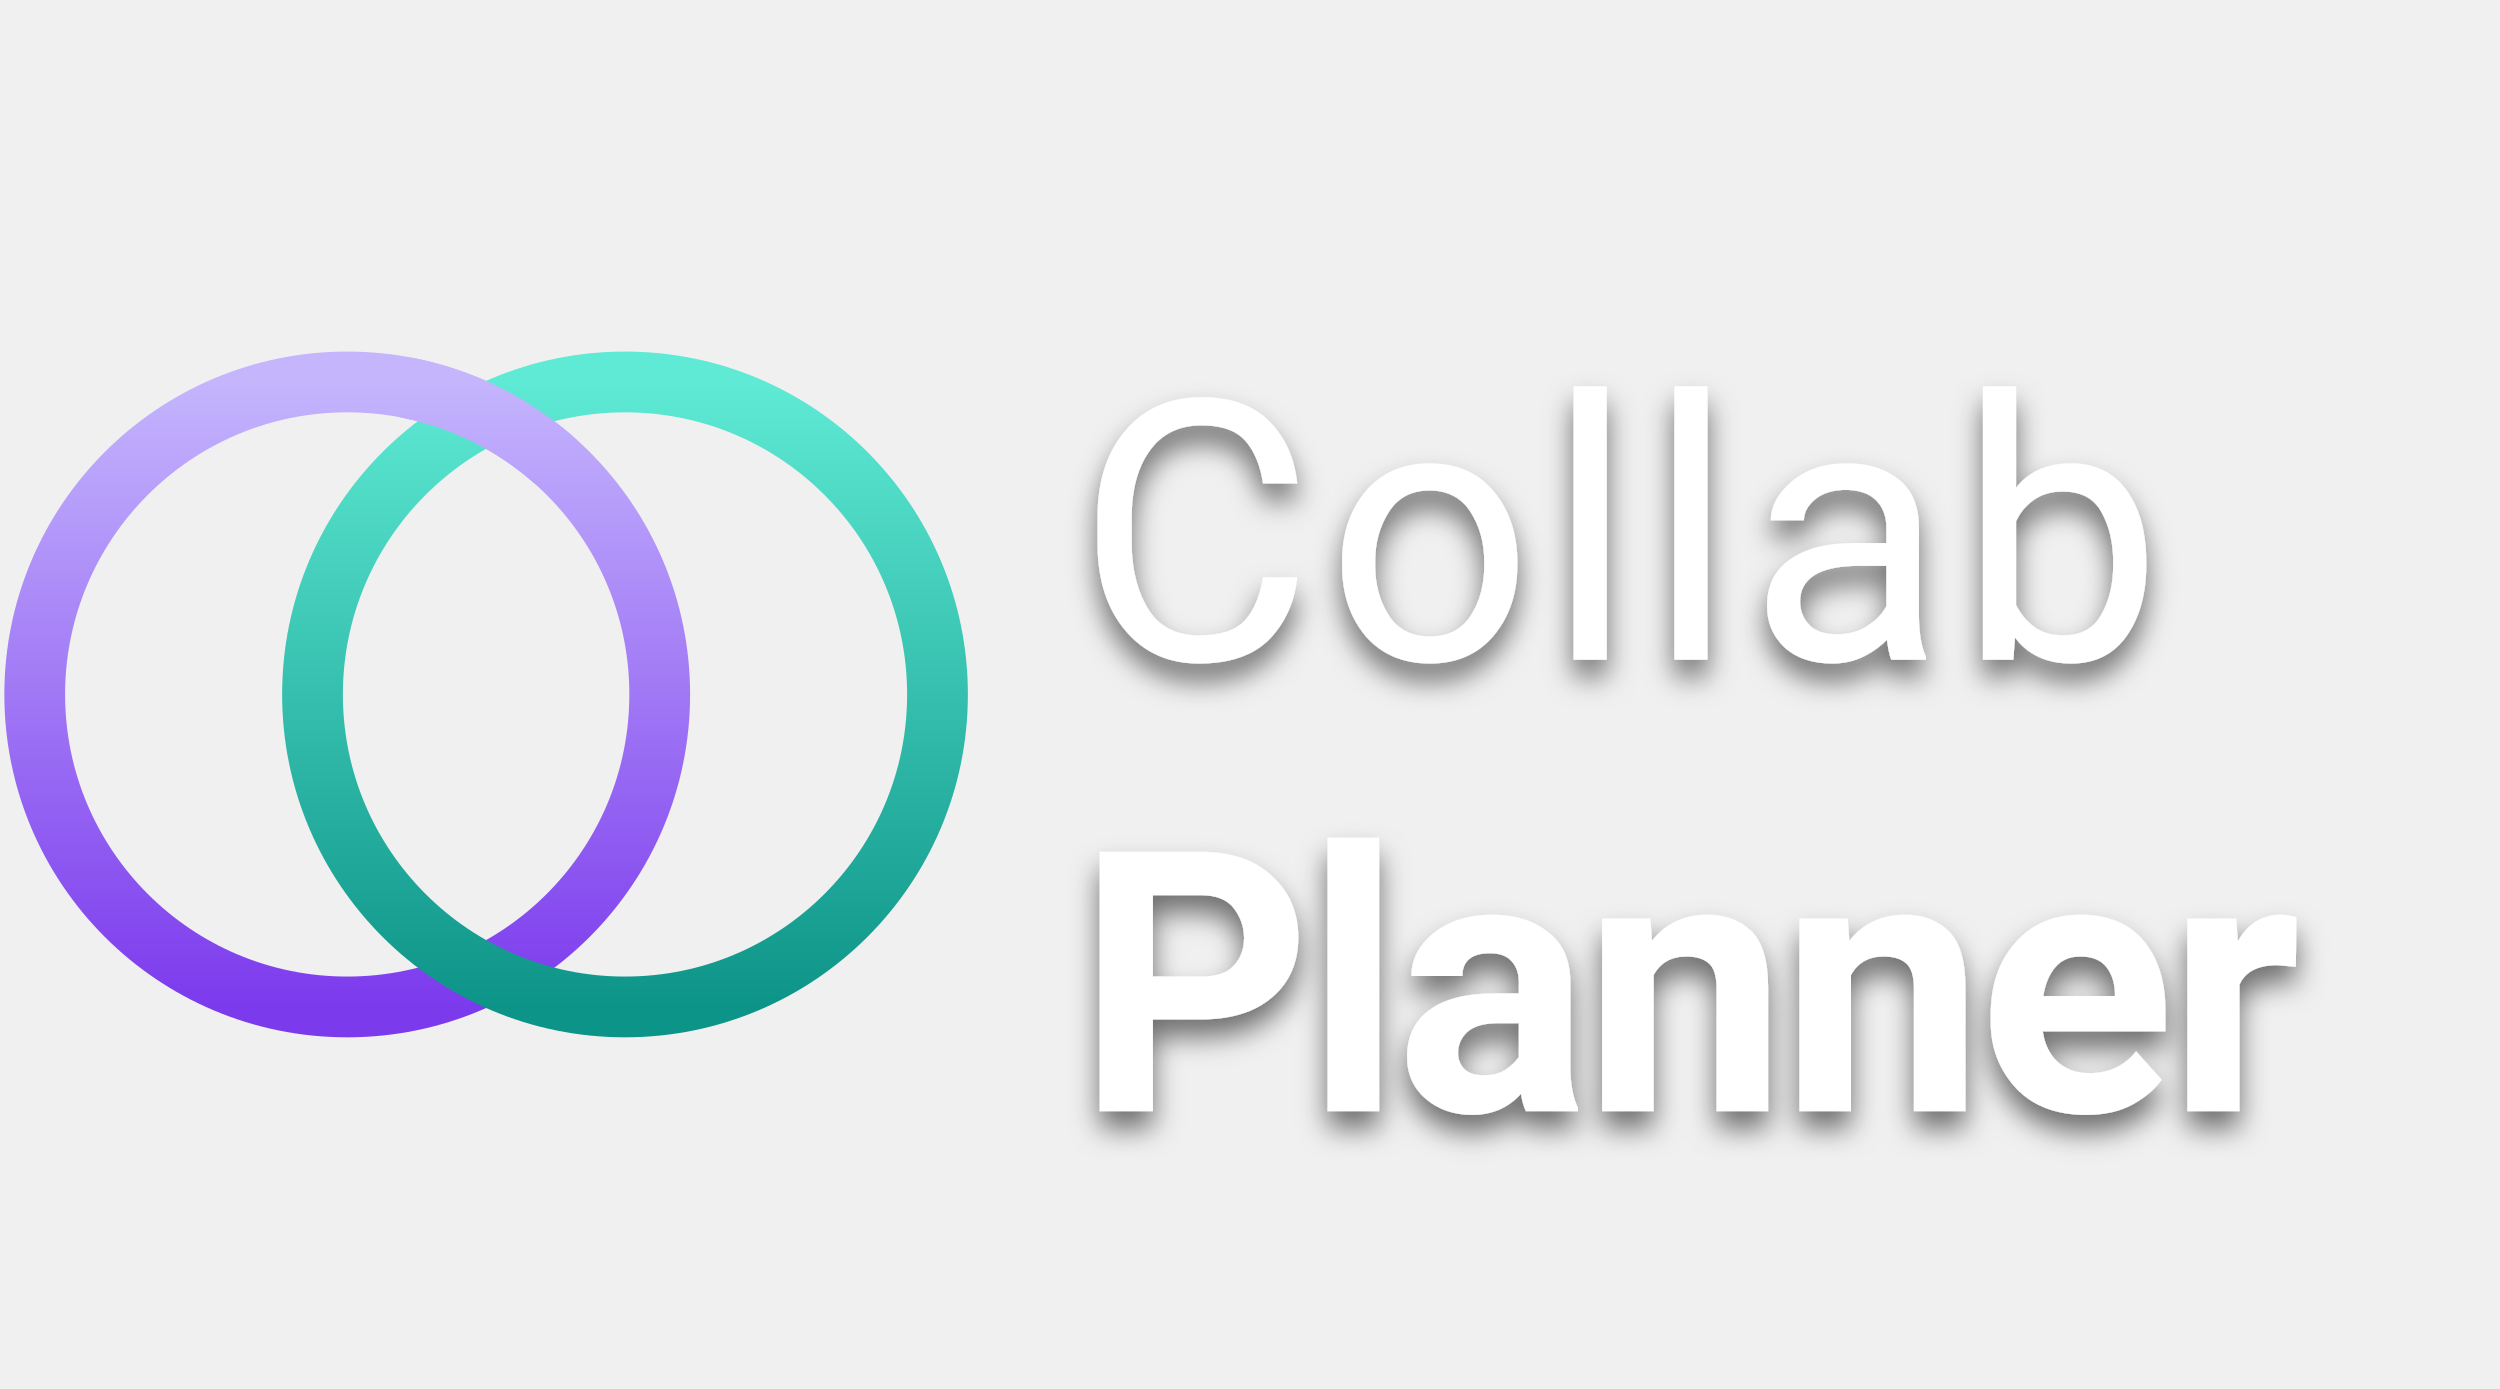
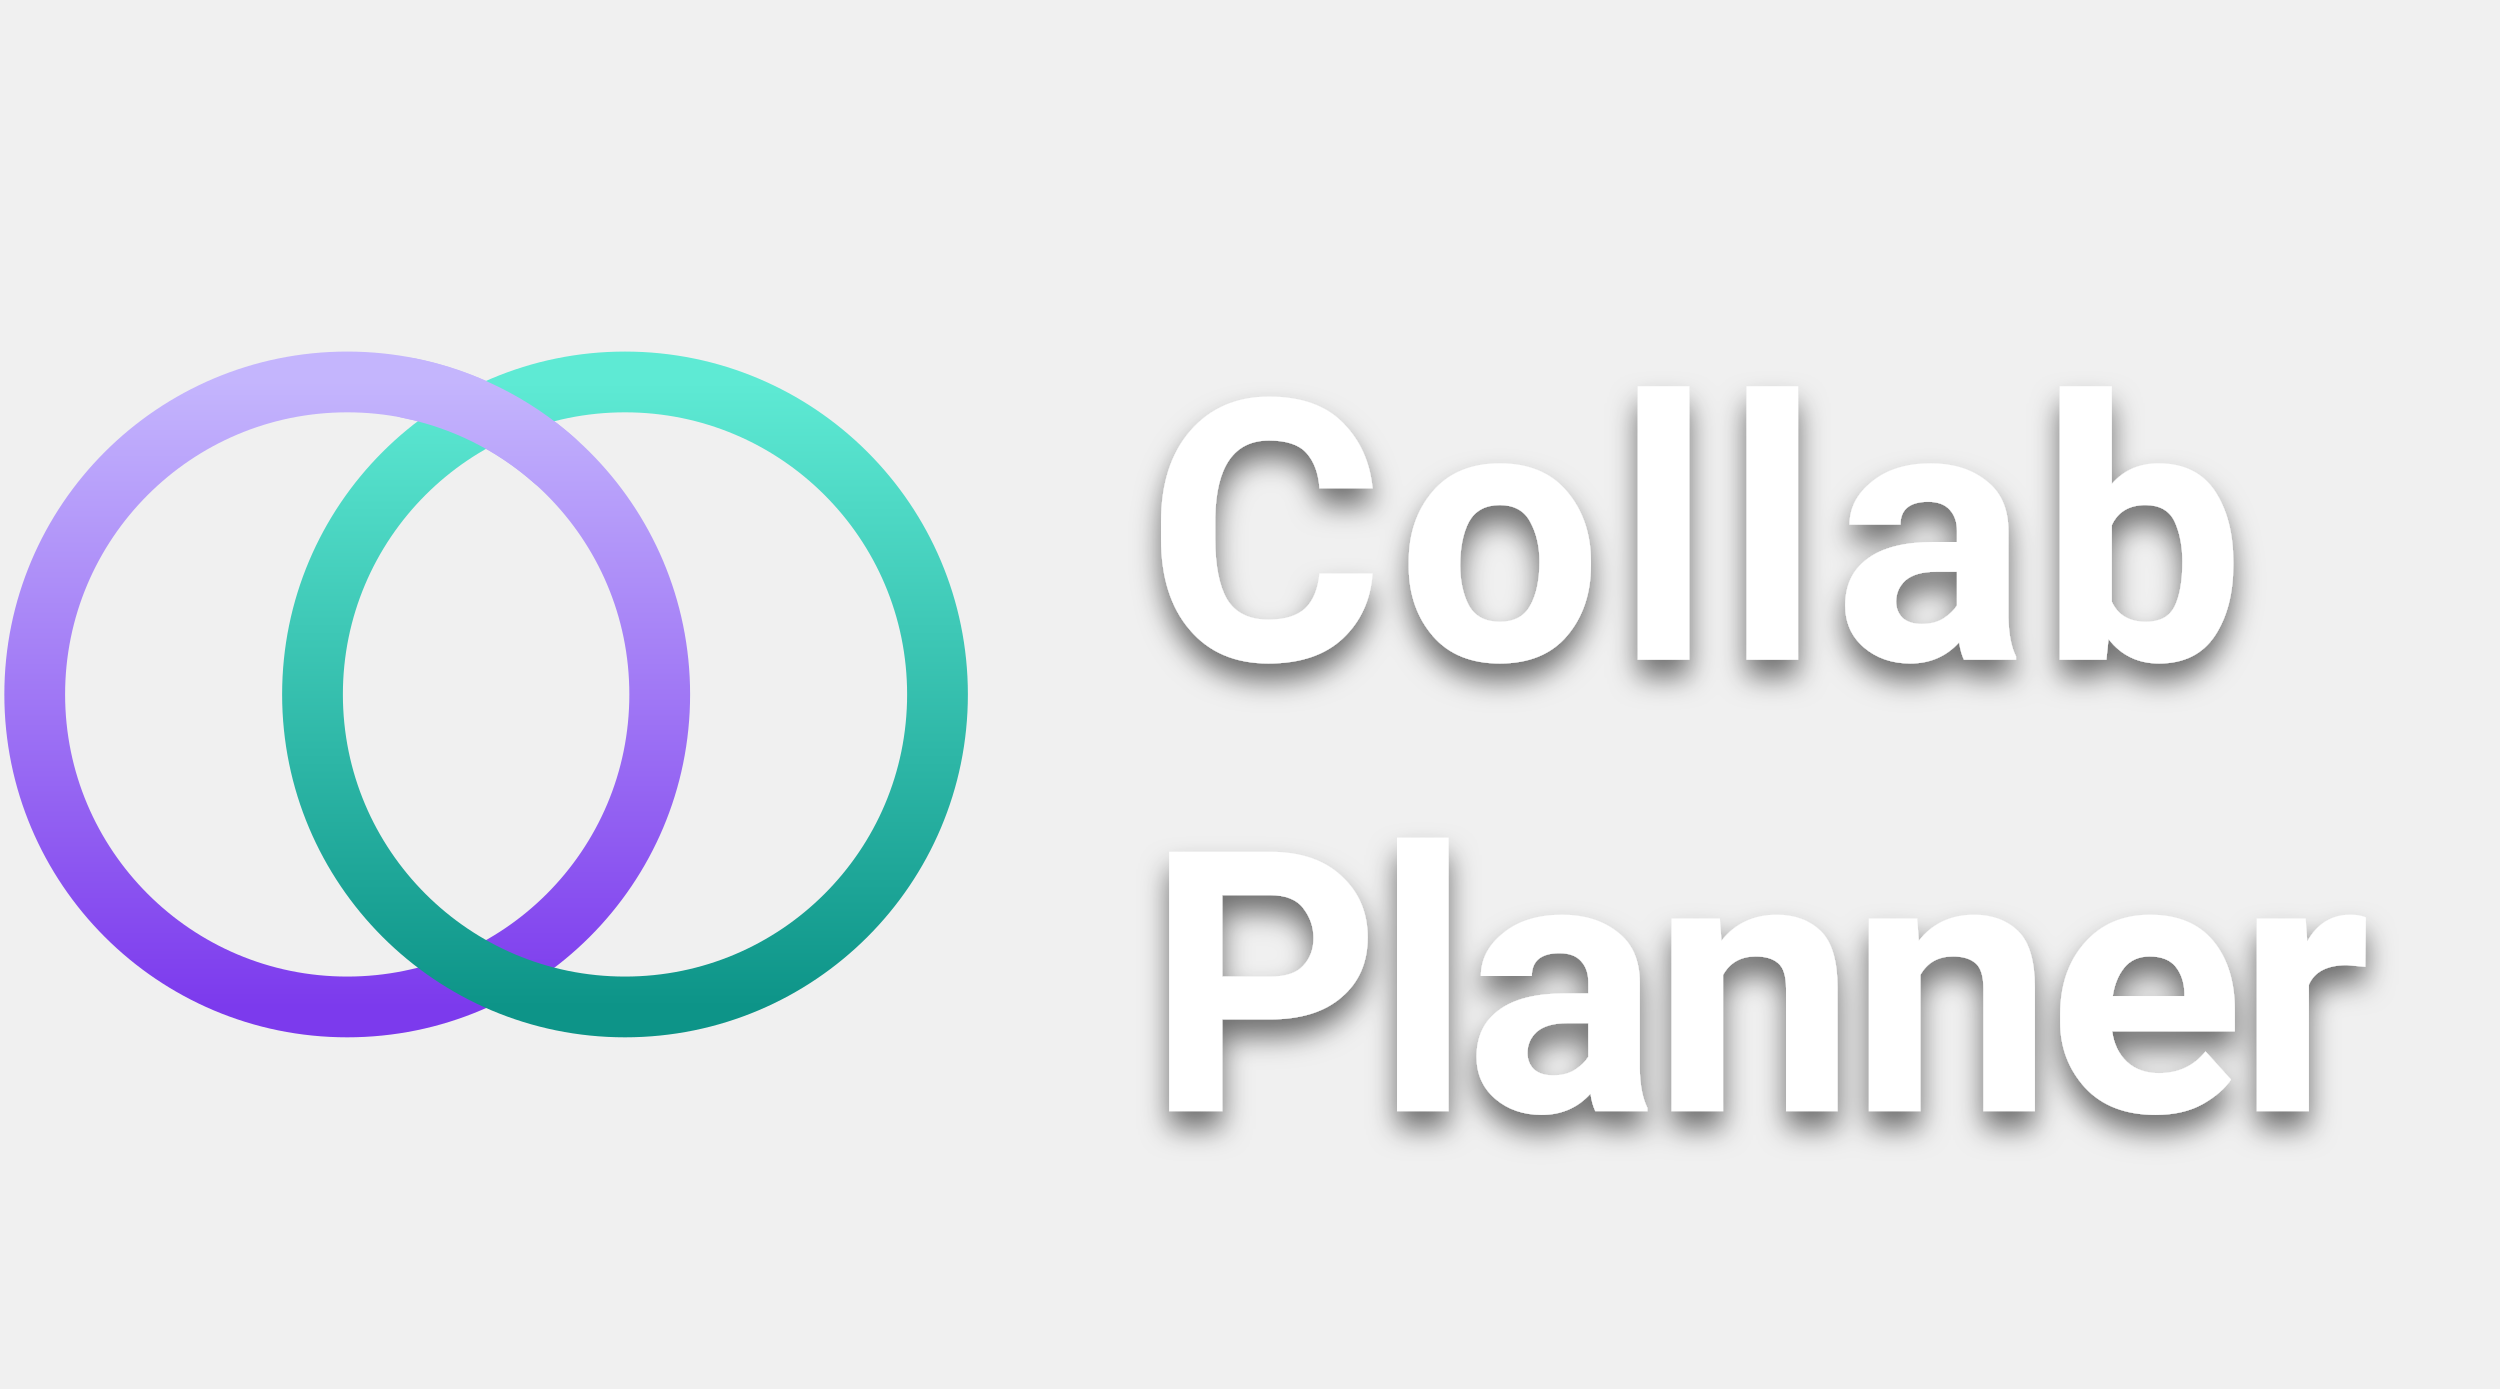
<svg xmlns="http://www.w3.org/2000/svg" viewBox="0 0 72 40" fill="none">
  <defs>
    <linearGradient id="lg-purple" x1="0" y1="11" x2="0" y2="29" gradientUnits="userSpaceOnUse">
      <stop offset="0%" stop-color="#c4b5fd" />
      <stop offset="100%" stop-color="#7c3aed" />
    </linearGradient>
    <linearGradient id="lg-teal" x1="0" y1="11" x2="0" y2="29" gradientUnits="userSpaceOnUse">
      <stop offset="0%" stop-color="#5eead4" />
      <stop offset="100%" stop-color="#0d9488" />
    </linearGradient>
    <filter id="text-shadow" x="-10%" y="-10%" width="120%" height="140%">
      <feDropShadow dx="0" dy="0.5" stdDeviation="0.4" flood-color="#000000" flood-opacity="0.55" />
    </filter>
  </defs>
  <g fill="none" stroke-width="1.75" stroke-linecap="round">
    <circle cx="10" cy="20" r="9" stroke="url(#lg-purple)" />
    <circle cx="18" cy="20" r="9" stroke="url(#lg-teal)" />
    <path d="M 11.78 11.18 A 9 9 0 0 1 15.95 13.25" stroke="url(#lg-purple)" />
  </g>
  <g font-family="ui-sans-serif, system-ui, -apple-system, 'Segoe UI', Roboto, 'Helvetica Neue', Arial, sans-serif" fill="#ffffff" filter="url(#text-shadow)">
-     <text x="31" y="19" font-size="10.5" font-weight="400" letter-spacing="0.35">Collab</text>
-     <text x="31" y="32" font-size="10.5" font-weight="600" letter-spacing="-0.2">Planner</text>
+     <text x="33" y="19" font-size="10.5" font-weight="600" letter-spacing="0.35">Collab</text>
+     <text x="33" y="32" font-size="10.5" font-weight="600" letter-spacing="-0.2">Planner</text>
  </g>
</svg>
